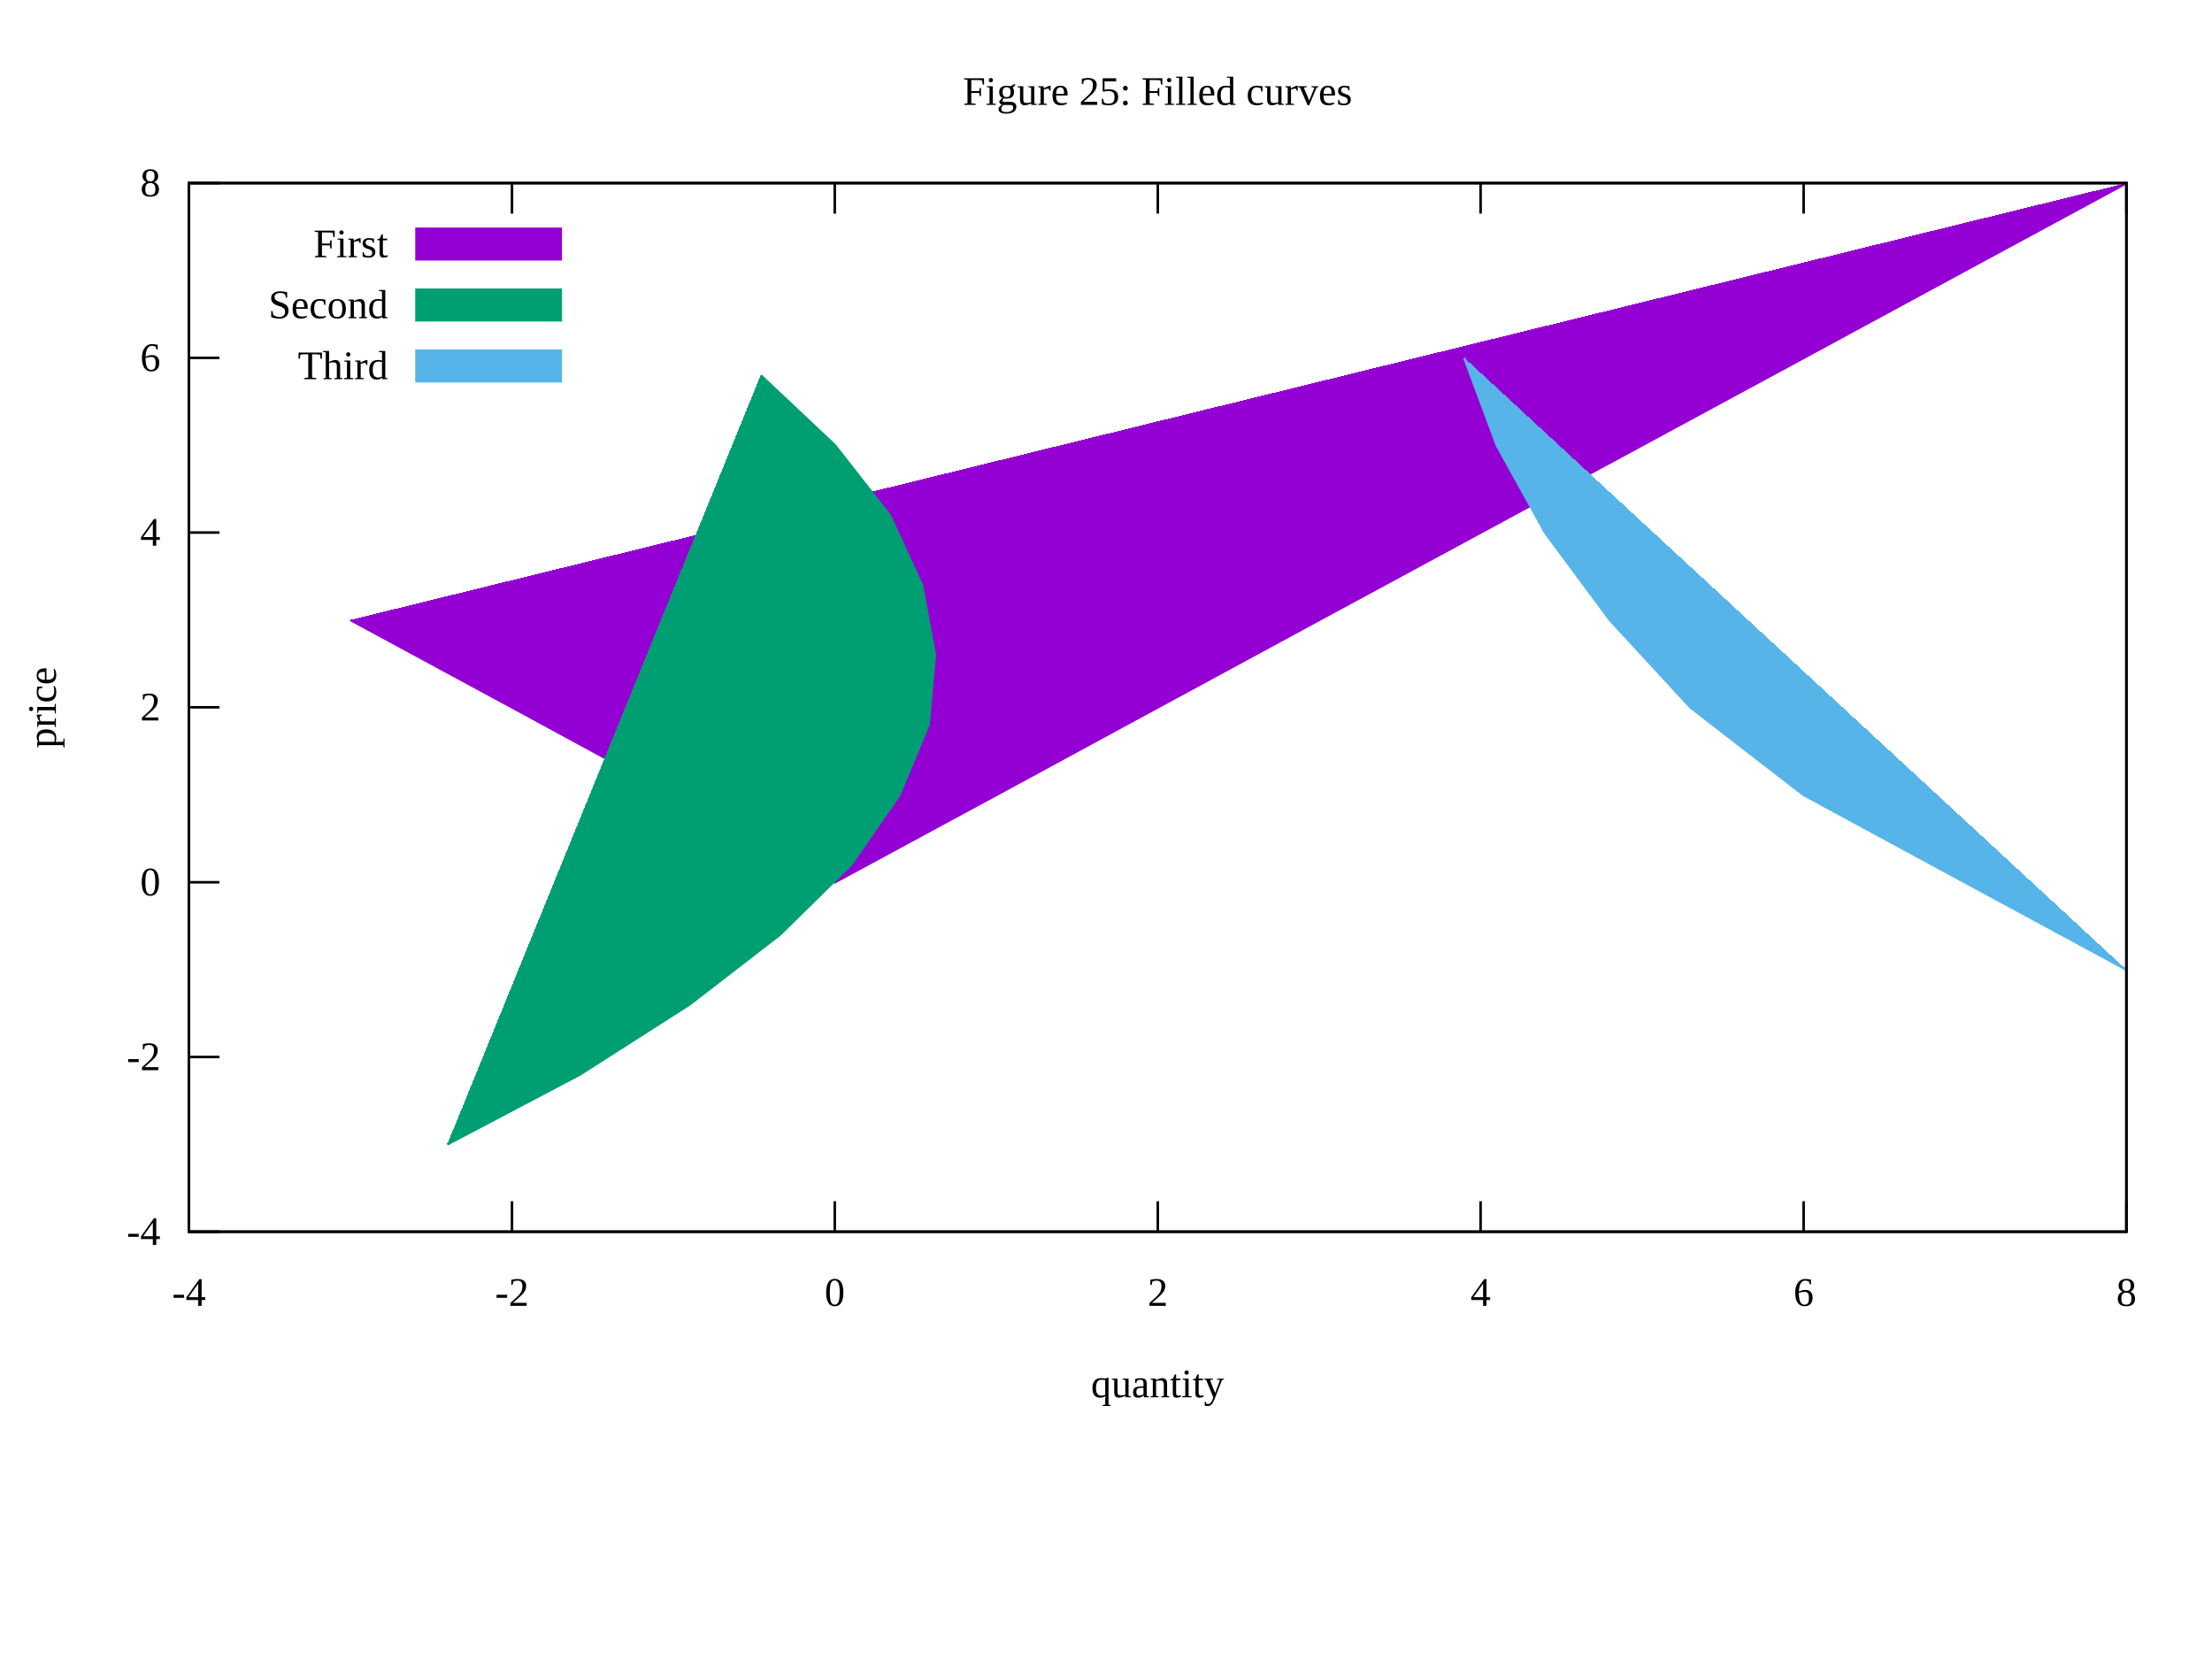
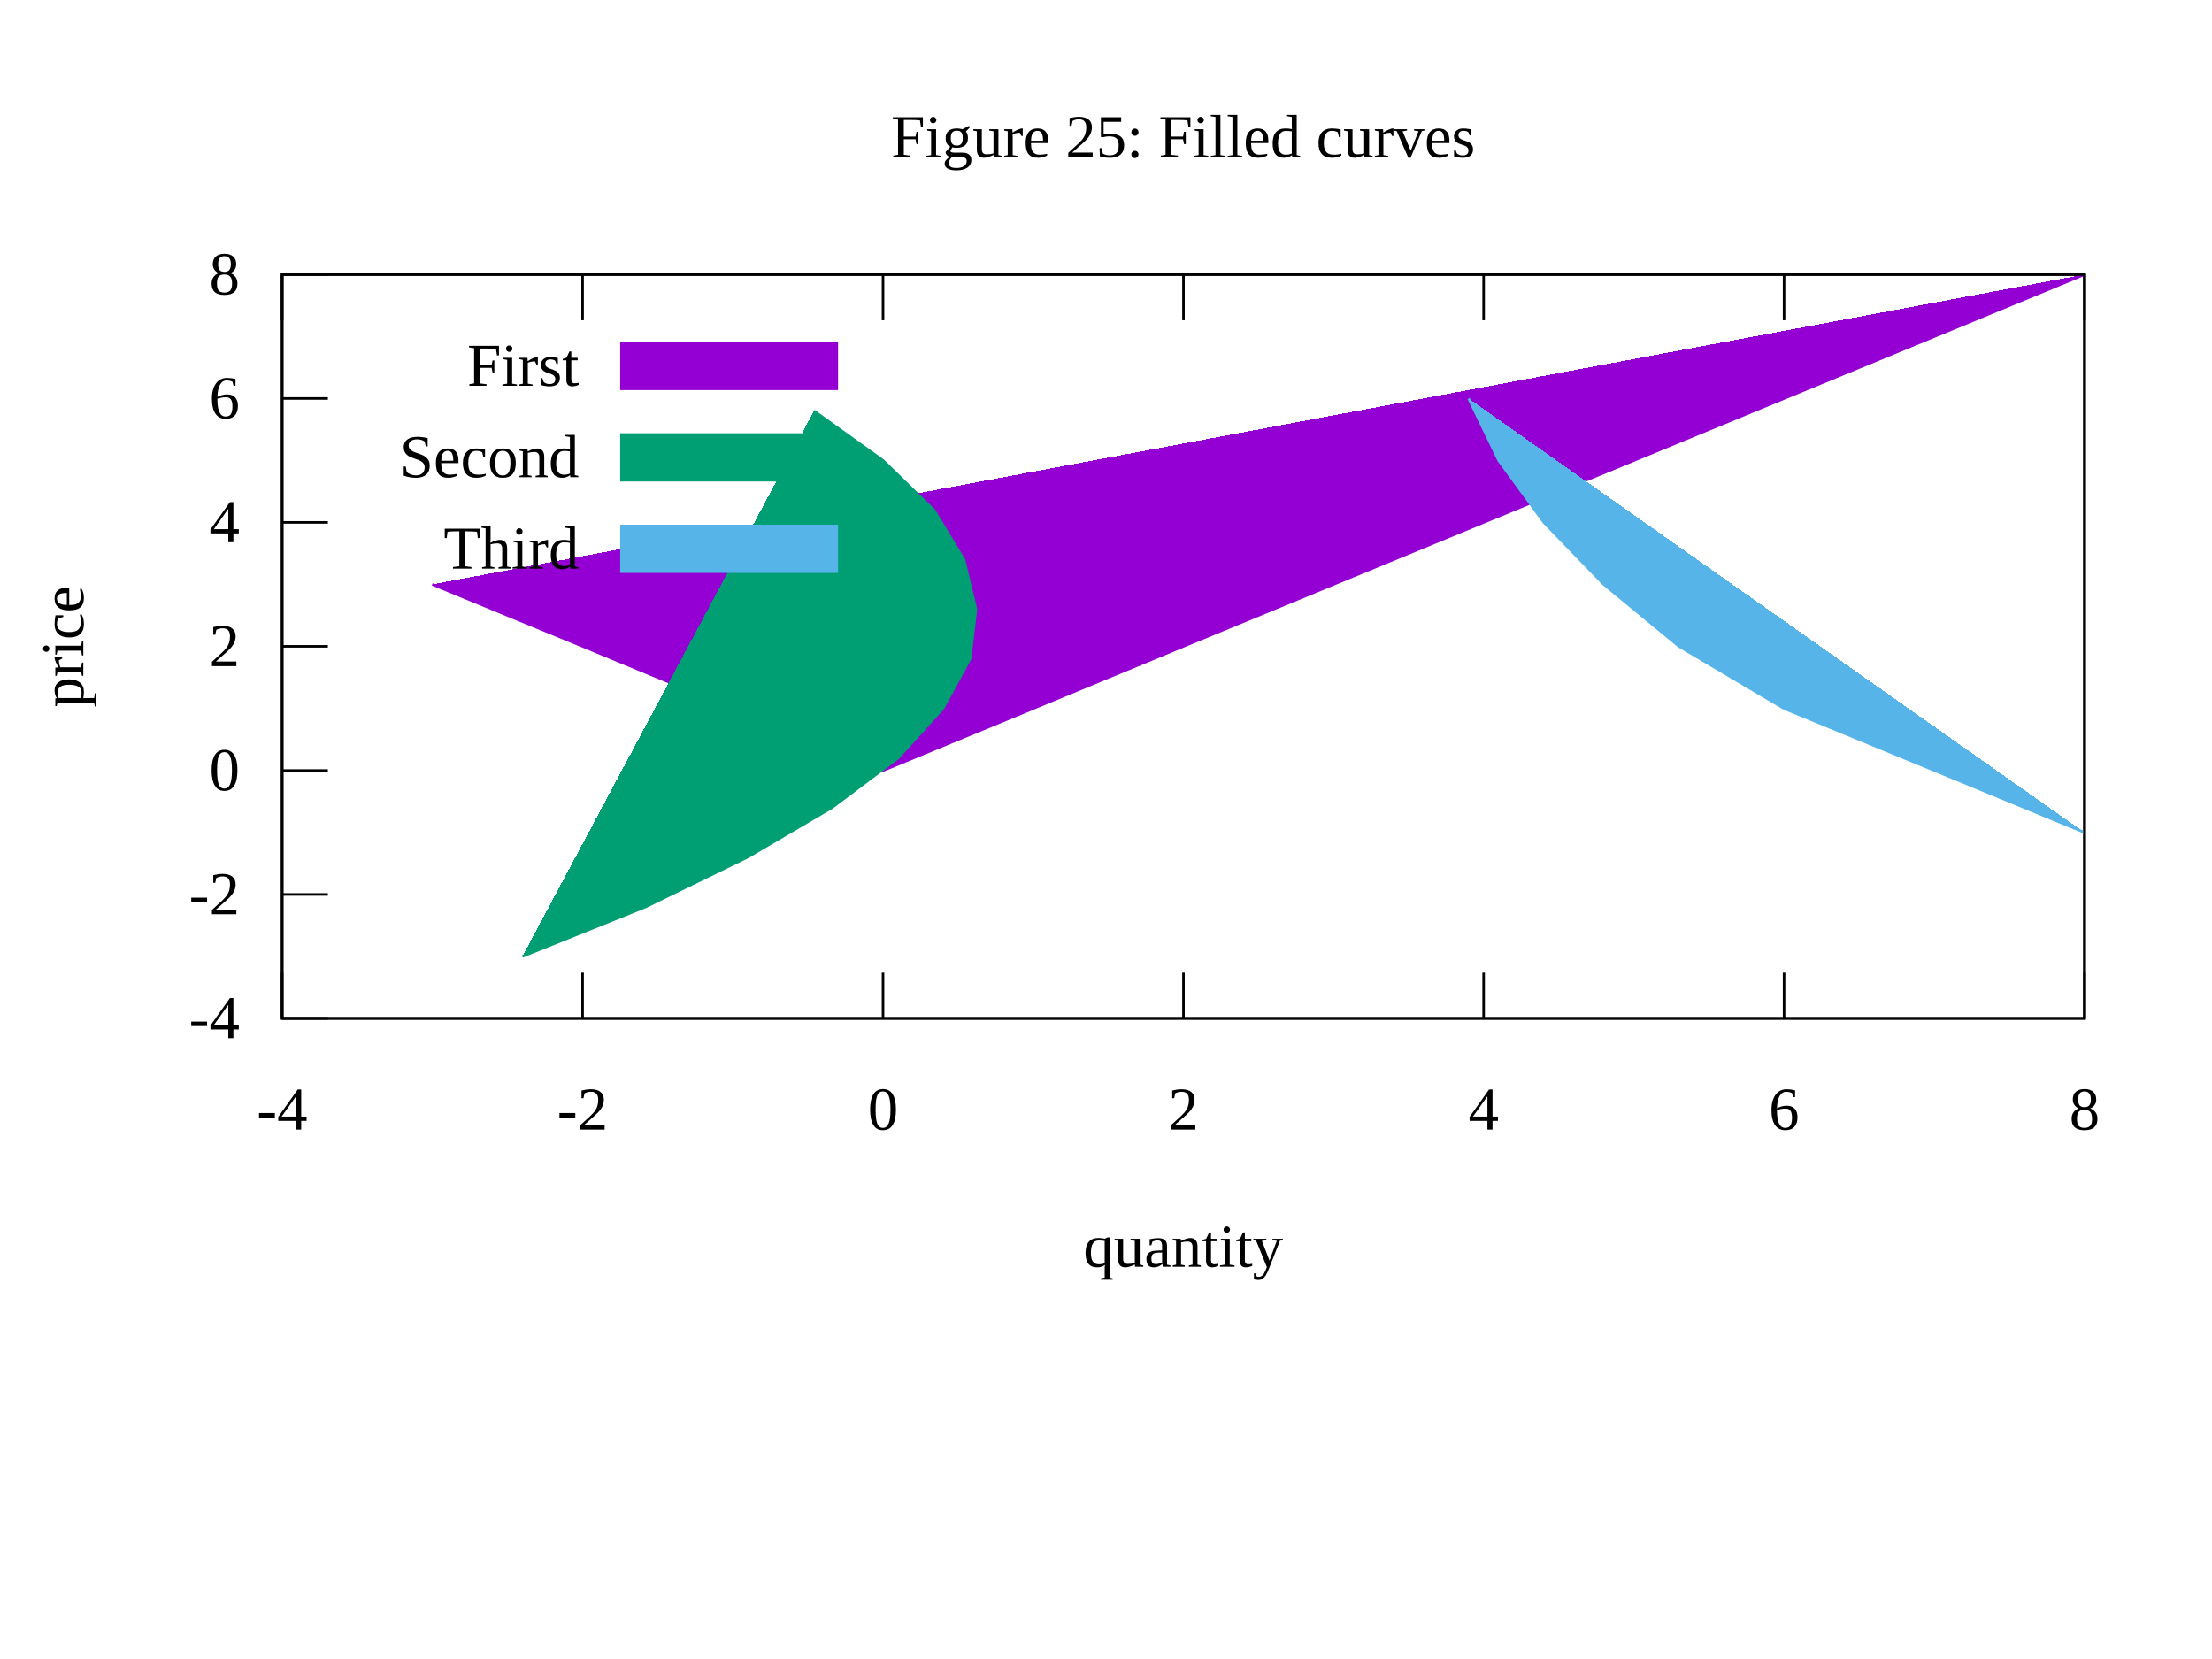
<svg xmlns="http://www.w3.org/2000/svg" xmlns:xlink="http://www.w3.org/1999/xlink" width="871" height="653" viewBox="0 0 871 653">
  <g id="gnuplot_canvas">
    <rect x="0" y="0" width="871" height="653" fill="none" />
    <defs>
      <circle id="gpDot" r="0.5" stroke-width="0.5" />
-       <path id="gpPt0" stroke-width="0.167" stroke="currentColor" d="M-1,0 h2 M0,-1 v2" />
-       <path id="gpPt1" stroke-width="0.167" stroke="currentColor" d="M-1,-1 L1,1 M1,-1 L-1,1" />
-       <path id="gpPt2" stroke-width="0.167" stroke="currentColor" d="M-1,0 L1,0 M0,-1 L0,1 M-1,-1 L1,1 M-1,1 L1,-1" />
-       <rect id="gpPt3" stroke-width="0.167" stroke="currentColor" x="-1" y="-1" width="2" height="2" />
-       <rect id="gpPt4" stroke-width="0.167" stroke="currentColor" fill="currentColor" x="-1" y="-1" width="2" height="2" />
-       <circle id="gpPt5" stroke-width="0.167" stroke="currentColor" cx="0" cy="0" r="1" />
+       <path id="gpPt0" stroke-width="0.111" stroke="currentColor" d="M-1,0 h2 M0,-1 v2" />
+       <path id="gpPt1" stroke-width="0.111" stroke="currentColor" d="M-1,-1 L1,1 M1,-1 L-1,1" />
+       <path id="gpPt2" stroke-width="0.111" stroke="currentColor" d="M-1,0 L1,0 M0,-1 L0,1 M-1,-1 L1,1 M-1,1 L1,-1" />
+       <rect id="gpPt3" stroke-width="0.111" stroke="currentColor" x="-1" y="-1" width="2" height="2" />
+       <rect id="gpPt4" stroke-width="0.111" stroke="currentColor" fill="currentColor" x="-1" y="-1" width="2" height="2" />
+       <circle id="gpPt5" stroke-width="0.111" stroke="currentColor" cx="0" cy="0" r="1" />
      <use xlink:href="#gpPt5" id="gpPt6" fill="currentColor" stroke="none" />
-       <path id="gpPt7" stroke-width="0.167" stroke="currentColor" d="M0,-1.33 L-1.33,0.67 L1.33,0.67 z" />
+       <path id="gpPt7" stroke-width="0.111" stroke="currentColor" d="M0,-1.33 L-1.33,0.67 L1.33,0.67 z" />
      <use xlink:href="#gpPt7" id="gpPt8" fill="currentColor" stroke="none" />
      <use xlink:href="#gpPt7" id="gpPt9" stroke="currentColor" transform="rotate(180)" />
      <use xlink:href="#gpPt9" id="gpPt10" fill="currentColor" stroke="none" />
      <use xlink:href="#gpPt3" id="gpPt11" stroke="currentColor" transform="rotate(45)" />
      <use xlink:href="#gpPt11" id="gpPt12" fill="currentColor" stroke="none" />
-       <path id="gpPt13" stroke-width="0.167" stroke="currentColor" d="M0,1.330 L1.265,0.411 L0.782,-1.067 L-0.782,-1.076 L-1.265,0.411 z" />
+       <path id="gpPt13" stroke-width="0.111" stroke="currentColor" d="M0,1.330 L1.265,0.411 L0.782,-1.067 L-0.782,-1.076 L-1.265,0.411 z" />
      <use xlink:href="#gpPt13" id="gpPt14" fill="currentColor" stroke="none" />
      <filter id="textbox" filterUnits="objectBoundingBox" x="0" y="0" height="1" width="1">
        <feFlood flood-color="white" flood-opacity="1" result="bgnd" />
        <feComposite in="SourceGraphic" in2="bgnd" operator="atop" />
      </filter>
      <filter id="greybox" filterUnits="objectBoundingBox" x="0" y="0" height="1" width="1">
        <feFlood flood-color="lightgrey" flood-opacity="1" result="grey" />
        <feComposite in="SourceGraphic" in2="grey" operator="atop" />
      </filter>
    </defs>
    <g fill="none" color="white" stroke="currentColor" stroke-width="1.00" stroke-linecap="butt" stroke-linejoin="miter">
</g>
    <g fill="none" color="black" stroke="currentColor" stroke-width="1.00" stroke-linecap="butt" stroke-linejoin="miter">
-       <path stroke="black" d="M74.4,485.0 L86.4,485.0  " />
-       <g transform="translate(63.2,490.2)" stroke="none" fill="black" font-family="Times New Roman" font-size="16.00" text-anchor="end">
+       <path stroke="black" d="M111.1,401.0 L129.1,401.0  " />
+       <g transform="translate(94.4,408.8)" stroke="none" fill="black" font-family="Times New Roman" font-size="24.00" text-anchor="end">
        <text>
          <tspan font-family="Times New Roman">-4</tspan>
        </text>
      </g>
    </g>
    <g fill="none" color="black" stroke="currentColor" stroke-width="1.00" stroke-linecap="butt" stroke-linejoin="miter">
-       <path stroke="black" d="M74.4,416.2 L86.4,416.2  " />
-       <g transform="translate(63.2,421.4)" stroke="none" fill="black" font-family="Times New Roman" font-size="16.00" text-anchor="end">
+       <path stroke="black" d="M111.1,352.2 L129.1,352.2  " />
+       <g transform="translate(94.4,360.0)" stroke="none" fill="black" font-family="Times New Roman" font-size="24.00" text-anchor="end">
        <text>
          <tspan font-family="Times New Roman">-2</tspan>
        </text>
      </g>
    </g>
    <g fill="none" color="black" stroke="currentColor" stroke-width="1.00" stroke-linecap="butt" stroke-linejoin="miter">
-       <path stroke="black" d="M74.4,347.4 L86.4,347.4  " />
-       <g transform="translate(63.2,352.6)" stroke="none" fill="black" font-family="Times New Roman" font-size="16.00" text-anchor="end">
+       <path stroke="black" d="M111.1,303.4 L129.1,303.4  " />
+       <g transform="translate(94.4,311.2)" stroke="none" fill="black" font-family="Times New Roman" font-size="24.00" text-anchor="end">
        <text>
          <tspan font-family="Times New Roman"> 0</tspan>
        </text>
      </g>
    </g>
    <g fill="none" color="black" stroke="currentColor" stroke-width="1.00" stroke-linecap="butt" stroke-linejoin="miter">
-       <path stroke="black" d="M74.4,278.5 L86.4,278.5  " />
-       <g transform="translate(63.2,283.7)" stroke="none" fill="black" font-family="Times New Roman" font-size="16.00" text-anchor="end">
+       <path stroke="black" d="M111.1,254.5 L129.1,254.5  " />
+       <g transform="translate(94.4,262.3)" stroke="none" fill="black" font-family="Times New Roman" font-size="24.00" text-anchor="end">
        <text>
          <tspan font-family="Times New Roman"> 2</tspan>
        </text>
      </g>
    </g>
    <g fill="none" color="black" stroke="currentColor" stroke-width="1.00" stroke-linecap="butt" stroke-linejoin="miter">
-       <path stroke="black" d="M74.4,209.7 L86.4,209.7  " />
-       <g transform="translate(63.2,214.9)" stroke="none" fill="black" font-family="Times New Roman" font-size="16.00" text-anchor="end">
+       <path stroke="black" d="M111.1,205.7 L129.1,205.7  " />
+       <g transform="translate(94.4,213.5)" stroke="none" fill="black" font-family="Times New Roman" font-size="24.00" text-anchor="end">
        <text>
          <tspan font-family="Times New Roman"> 4</tspan>
        </text>
      </g>
    </g>
    <g fill="none" color="black" stroke="currentColor" stroke-width="1.00" stroke-linecap="butt" stroke-linejoin="miter">
-       <path stroke="black" d="M74.4,140.9 L86.4,140.9  " />
-       <g transform="translate(63.2,146.1)" stroke="none" fill="black" font-family="Times New Roman" font-size="16.00" text-anchor="end">
+       <path stroke="black" d="M111.1,156.9 L129.1,156.9  " />
+       <g transform="translate(94.4,164.7)" stroke="none" fill="black" font-family="Times New Roman" font-size="24.00" text-anchor="end">
        <text>
          <tspan font-family="Times New Roman"> 6</tspan>
        </text>
      </g>
    </g>
    <g fill="none" color="black" stroke="currentColor" stroke-width="1.00" stroke-linecap="butt" stroke-linejoin="miter">
-       <path stroke="black" d="M74.4,72.1 L86.4,72.1  " />
-       <g transform="translate(63.2,77.3)" stroke="none" fill="black" font-family="Times New Roman" font-size="16.00" text-anchor="end">
+       <path stroke="black" d="M111.1,108.1 L129.1,108.1  " />
+       <g transform="translate(94.4,115.9)" stroke="none" fill="black" font-family="Times New Roman" font-size="24.00" text-anchor="end">
        <text>
          <tspan font-family="Times New Roman"> 8</tspan>
        </text>
      </g>
    </g>
    <g fill="none" color="black" stroke="currentColor" stroke-width="1.00" stroke-linecap="butt" stroke-linejoin="miter">
-       <path stroke="black" d="M74.4,485.0 L74.4,473.0 M74.4,72.1 L74.4,84.1  " />
-       <g transform="translate(74.4,514.2)" stroke="none" fill="black" font-family="Times New Roman" font-size="16.00" text-anchor="middle">
+       <path stroke="black" d="M111.1,401.0 L111.1,383.0 M111.1,108.1 L111.1,126.1  " />
+       <g transform="translate(111.1,444.8)" stroke="none" fill="black" font-family="Times New Roman" font-size="24.00" text-anchor="middle">
        <text>
          <tspan font-family="Times New Roman">-4</tspan>
        </text>
      </g>
    </g>
    <g fill="none" color="black" stroke="currentColor" stroke-width="1.00" stroke-linecap="butt" stroke-linejoin="miter">
-       <path stroke="black" d="M201.6,485.0 L201.6,473.0 M201.6,72.1 L201.6,84.1  " />
-       <g transform="translate(201.6,514.2)" stroke="none" fill="black" font-family="Times New Roman" font-size="16.00" text-anchor="middle">
+       <path stroke="black" d="M229.4,401.0 L229.4,383.0 M229.4,108.1 L229.4,126.1  " />
+       <g transform="translate(229.4,444.8)" stroke="none" fill="black" font-family="Times New Roman" font-size="24.00" text-anchor="middle">
        <text>
          <tspan font-family="Times New Roman">-2</tspan>
        </text>
      </g>
    </g>
    <g fill="none" color="black" stroke="currentColor" stroke-width="1.00" stroke-linecap="butt" stroke-linejoin="miter">
-       <path stroke="black" d="M328.7,485.0 L328.7,473.0 M328.7,72.1 L328.7,84.1  " />
-       <g transform="translate(328.7,514.2)" stroke="none" fill="black" font-family="Times New Roman" font-size="16.00" text-anchor="middle">
+       <path stroke="black" d="M347.7,401.0 L347.7,383.0 M347.7,108.1 L347.7,126.1  " />
+       <g transform="translate(347.7,444.8)" stroke="none" fill="black" font-family="Times New Roman" font-size="24.00" text-anchor="middle">
        <text>
          <tspan font-family="Times New Roman"> 0</tspan>
        </text>
      </g>
    </g>
    <g fill="none" color="black" stroke="currentColor" stroke-width="1.00" stroke-linecap="butt" stroke-linejoin="miter">
-       <path stroke="black" d="M455.9,485.0 L455.9,473.0 M455.9,72.1 L455.9,84.1  " />
-       <g transform="translate(455.9,514.2)" stroke="none" fill="black" font-family="Times New Roman" font-size="16.00" text-anchor="middle">
+       <path stroke="black" d="M466.0,401.0 L466.0,383.0 M466.0,108.1 L466.0,126.1  " />
+       <g transform="translate(466.0,444.8)" stroke="none" fill="black" font-family="Times New Roman" font-size="24.00" text-anchor="middle">
        <text>
          <tspan font-family="Times New Roman"> 2</tspan>
        </text>
      </g>
    </g>
    <g fill="none" color="black" stroke="currentColor" stroke-width="1.00" stroke-linecap="butt" stroke-linejoin="miter">
-       <path stroke="black" d="M583.0,485.0 L583.0,473.0 M583.0,72.1 L583.0,84.1  " />
-       <g transform="translate(583.0,514.2)" stroke="none" fill="black" font-family="Times New Roman" font-size="16.00" text-anchor="middle">
+       <path stroke="black" d="M584.2,401.0 L584.2,383.0 M584.2,108.1 L584.2,126.1  " />
+       <g transform="translate(584.2,444.8)" stroke="none" fill="black" font-family="Times New Roman" font-size="24.00" text-anchor="middle">
        <text>
          <tspan font-family="Times New Roman"> 4</tspan>
        </text>
      </g>
    </g>
    <g fill="none" color="black" stroke="currentColor" stroke-width="1.00" stroke-linecap="butt" stroke-linejoin="miter">
-       <path stroke="black" d="M710.2,485.0 L710.2,473.0 M710.2,72.1 L710.2,84.1  " />
-       <g transform="translate(710.2,514.2)" stroke="none" fill="black" font-family="Times New Roman" font-size="16.00" text-anchor="middle">
+       <path stroke="black" d="M702.5,401.0 L702.5,383.0 M702.5,108.1 L702.5,126.1  " />
+       <g transform="translate(702.5,444.8)" stroke="none" fill="black" font-family="Times New Roman" font-size="24.00" text-anchor="middle">
        <text>
          <tspan font-family="Times New Roman"> 6</tspan>
        </text>
      </g>
    </g>
    <g fill="none" color="black" stroke="currentColor" stroke-width="1.00" stroke-linecap="butt" stroke-linejoin="miter">
-       <path stroke="black" d="M837.3,485.0 L837.3,473.0 M837.3,72.1 L837.3,84.1  " />
-       <g transform="translate(837.3,514.2)" stroke="none" fill="black" font-family="Times New Roman" font-size="16.00" text-anchor="middle">
+       <path stroke="black" d="M820.8,401.0 L820.8,383.0 M820.8,108.1 L820.8,126.1  " />
+       <g transform="translate(820.8,444.8)" stroke="none" fill="black" font-family="Times New Roman" font-size="24.00" text-anchor="middle">
        <text>
          <tspan font-family="Times New Roman"> 8</tspan>
        </text>
      </g>
    </g>
    <g fill="none" color="black" stroke="currentColor" stroke-width="1.00" stroke-linecap="butt" stroke-linejoin="miter">
</g>
    <g fill="none" color="black" stroke="currentColor" stroke-width="1.00" stroke-linecap="butt" stroke-linejoin="miter">
-       <path stroke="black" d="M74.4,72.1 L74.4,485.0 L837.3,485.0 L837.3,72.1 L74.4,72.1 Z  " />
-     </g>
-     <g fill="none" color="black" stroke="currentColor" stroke-width="1.00" stroke-linecap="butt" stroke-linejoin="miter">
-       <g transform="translate(22.0,278.6) rotate(270)" stroke="none" fill="black" font-family="Times New Roman" font-size="16.00" text-anchor="middle">
+       <path stroke="black" d="M111.1,108.1 L111.1,401.0 L820.8,401.0 L820.8,108.1 L111.1,108.1 Z  " />
+     </g>
+     <g fill="none" color="black" stroke="currentColor" stroke-width="1.00" stroke-linecap="butt" stroke-linejoin="miter">
+       <g transform="translate(32.8,254.6) rotate(270)" stroke="none" fill="black" font-family="Times New Roman" font-size="24.00" text-anchor="middle">
        <text>
          <tspan font-family="Times New Roman">price</tspan>
        </text>
      </g>
    </g>
    <g fill="none" color="black" stroke="currentColor" stroke-width="1.00" stroke-linecap="butt" stroke-linejoin="miter">
-       <g transform="translate(455.8,550.2)" stroke="none" fill="black" font-family="Times New Roman" font-size="16.00" text-anchor="middle">
+       <g transform="translate(465.9,498.8)" stroke="none" fill="black" font-family="Times New Roman" font-size="24.00" text-anchor="middle">
        <text>
          <tspan font-family="Times New Roman">quantity</tspan>
        </text>
      </g>
    </g>
    <g fill="none" color="black" stroke="currentColor" stroke-width="1.00" stroke-linecap="butt" stroke-linejoin="miter">
-       <g transform="translate(455.8,41.3)" stroke="none" fill="black" font-family="Times New Roman" font-size="16.00" text-anchor="middle">
+       <g transform="translate(465.9,61.9)" stroke="none" fill="black" font-family="Times New Roman" font-size="24.00" text-anchor="middle">
        <text>
          <tspan font-family="Times New Roman">Figure 25: Filled curves</tspan>
        </text>
      </g>
    </g>
    <g id="gnuplot_plot_1">
      <g fill="none" color="black" stroke="currentColor" stroke-width="1.00" stroke-linecap="butt" stroke-linejoin="miter">
-         <g transform="translate(152.8,101.3)" stroke="none" fill="black" font-family="Times New Roman" font-size="16.00" text-anchor="end">
+         <g transform="translate(228.0,151.9)" stroke="none" fill="black" font-family="Times New Roman" font-size="24.00" text-anchor="end">
          <text>
            <tspan font-family="Times New Roman">First</tspan>
          </text>
        </g>
      </g>
      <g fill="none" color="black" stroke="currentColor" stroke-width="1.00" stroke-linecap="butt" stroke-linejoin="miter">
        <g stroke="none" shape-rendering="crispEdges">
-           <polygon fill="rgb(148,   0, 211)" points="164.0,102.1 220.8,102.1 220.8,90.1 164.0,90.1 " />
-         </g>
-         <path stroke="rgb(148,   0, 211)" d="M164.0,102.1 L220.8,102.1 L220.8,90.1 L164.0,90.1 L164.0,102.1 Z  " />
-       </g>
-       <g fill="none" color="black" stroke="currentColor" stroke-width="1.00" stroke-linecap="butt" stroke-linejoin="miter">
-         <g stroke="none" shape-rendering="crispEdges">
-           <polygon fill="rgb(148,   0, 211)" points="138.0,244.1 201.6,278.5 265.1,313.0 328.7,347.4 392.3,313.0 455.9,278.5 519.4,244.1 583.0,209.7 646.6,175.3 710.2,140.9 773.7,106.5 837.3,72.1 " />
-           <polygon fill="rgb(148,   0, 211)" points="138.0,244.1 " />
-         </g>
-         <path stroke="rgb(148,   0, 211)" d="M138.0,244.1 L201.6,278.5 L265.1,313.0 L328.7,347.4 L392.3,313.0 L455.9,278.5 L519.4,244.1 L583.0,209.7   L646.6,175.3 L710.2,140.9 L773.7,106.5 L837.3,72.1 M138.0,244.1  " />
+           <polygon fill="rgb(148,   0, 211)" points="244.7,153.1 329.5,153.1 329.5,135.1 244.7,135.1 " />
+         </g>
+         <path stroke="rgb(148,   0, 211)" d="M244.7,153.1 L329.5,153.1 L329.5,135.1 L244.7,135.1 L244.7,153.1 Z  " />
+       </g>
+       <g fill="none" color="black" stroke="currentColor" stroke-width="1.00" stroke-linecap="butt" stroke-linejoin="miter">
+         <g stroke="none" shape-rendering="crispEdges">
+           <polygon fill="rgb(148,   0, 211)" points="170.2,230.1 229.4,254.5 288.5,279.0 347.7,303.4 406.8,279.0 466.0,254.5 525.1,230.1 584.2,205.7 643.4,181.3 702.5,156.9 761.7,132.5 820.8,108.1 " />
+           <polygon fill="rgb(148,   0, 211)" points="170.2,230.1 " />
+         </g>
+         <path stroke="rgb(148,   0, 211)" d="M170.2,230.1 L229.4,254.5 L288.5,279.0 L347.7,303.4 L406.8,279.0 L466.0,254.5 L525.1,230.1 L584.2,205.7   L643.4,181.3 L702.5,156.9 L761.7,132.5 L820.8,108.1 M170.2,230.1  " />
      </g>
    </g>
    <g id="gnuplot_plot_2">
      <g fill="none" color="black" stroke="currentColor" stroke-width="1.00" stroke-linecap="butt" stroke-linejoin="miter">
-         <g transform="translate(152.8,125.3)" stroke="none" fill="black" font-family="Times New Roman" font-size="16.00" text-anchor="end">
+         <g transform="translate(228.0,187.9)" stroke="none" fill="black" font-family="Times New Roman" font-size="24.00" text-anchor="end">
          <text>
            <tspan font-family="Times New Roman">Second</tspan>
          </text>
        </g>
      </g>
      <g fill="none" color="black" stroke="currentColor" stroke-width="1.00" stroke-linecap="butt" stroke-linejoin="miter">
        <g stroke="none" shape-rendering="crispEdges">
-           <polygon fill="rgb(  0, 158, 115)" points="164.0,126.1 220.8,126.1 220.8,114.1 164.0,114.1 " />
-         </g>
-         <path stroke="rgb(  0, 158, 115)" d="M164.0,126.1 L220.8,126.1 L220.8,114.1 L164.0,114.1 L164.0,126.1 Z  " />
-       </g>
-       <g fill="none" color="black" stroke="currentColor" stroke-width="1.00" stroke-linecap="butt" stroke-linejoin="miter">
-         <g stroke="none" shape-rendering="crispEdges">
-           <polygon fill="rgb(  0, 158, 115)" points="176.1,450.6 228.3,423.1 271.5,395.5 307.1,368.0 335.1,340.5 354.1,313.0 365.6,285.4 368.1,257.9 363.0,230.4 350.3,202.9 328.7,175.3 299.5,147.8 " />
-           <polygon fill="rgb(  0, 158, 115)" points="176.1,450.6 " />
-         </g>
-         <path stroke="rgb(  0, 158, 115)" d="M176.1,450.6 L228.3,423.1 L271.5,395.5 L307.1,368.0 L335.1,340.5 L354.1,313.0 L365.6,285.4 L368.1,257.9   L363.0,230.4 L350.3,202.9 L328.7,175.3 L299.5,147.8 M176.1,450.6  " />
+           <polygon fill="rgb(  0, 158, 115)" points="244.7,189.1 329.5,189.1 329.5,171.1 244.7,171.1 " />
+         </g>
+         <path stroke="rgb(  0, 158, 115)" d="M244.7,189.1 L329.5,189.1 L329.5,171.1 L244.7,171.1 L244.7,189.1 Z  " />
+       </g>
+       <g fill="none" color="black" stroke="currentColor" stroke-width="1.00" stroke-linecap="butt" stroke-linejoin="miter">
+         <g stroke="none" shape-rendering="crispEdges">
+           <polygon fill="rgb(  0, 158, 115)" points="205.7,376.6 254.2,357.1 294.4,337.5 327.6,318.0 353.6,298.5 371.3,279.0 382.0,259.4 384.3,239.9 379.6,220.4 367.8,200.9 347.7,181.3 320.5,161.8 " />
+           <polygon fill="rgb(  0, 158, 115)" points="205.7,376.6 " />
+         </g>
+         <path stroke="rgb(  0, 158, 115)" d="M205.7,376.6 L254.2,357.1 L294.4,337.5 L327.6,318.0 L353.6,298.5 L371.3,279.0 L382.0,259.4 L384.3,239.9   L379.6,220.4 L367.8,200.9 L347.7,181.3 L320.5,161.8 M205.7,376.6  " />
      </g>
    </g>
    <g id="gnuplot_plot_3">
      <g fill="none" color="black" stroke="currentColor" stroke-width="1.00" stroke-linecap="butt" stroke-linejoin="miter">
-         <g transform="translate(152.8,149.3)" stroke="none" fill="black" font-family="Times New Roman" font-size="16.00" text-anchor="end">
+         <g transform="translate(228.0,223.9)" stroke="none" fill="black" font-family="Times New Roman" font-size="24.00" text-anchor="end">
          <text>
            <tspan font-family="Times New Roman">Third</tspan>
          </text>
        </g>
      </g>
      <g fill="none" color="black" stroke="currentColor" stroke-width="1.00" stroke-linecap="butt" stroke-linejoin="miter">
        <g stroke="none" shape-rendering="crispEdges">
-           <polygon fill="rgb( 86, 180, 233)" points="164.0,150.1 220.8,150.1 220.8,138.1 164.0,138.1 " />
-         </g>
-         <path stroke="rgb( 86, 180, 233)" d="M164.0,150.1 L220.8,150.1 L220.8,138.1 L164.0,138.1 L164.0,150.1 Z  " />
-       </g>
-       <g fill="none" color="black" stroke="currentColor" stroke-width="1.00" stroke-linecap="butt" stroke-linejoin="miter">
-         <g stroke="none" shape-rendering="crispEdges">
-           <polygon fill="rgb( 86, 180, 233)" points="837.3,381.8 773.7,347.4 710.2,313.0 665.6,278.5 633.9,244.1 608.4,209.7 589.4,175.3 576.6,140.9 " />
-           <polygon fill="rgb( 86, 180, 233)" points="837.3,381.8 " />
-         </g>
-         <path stroke="rgb( 86, 180, 233)" d="M837.3,381.8 L773.7,347.4 L710.2,313.0 L665.6,278.5 L633.9,244.1 L608.4,209.7 L589.4,175.3 L576.6,140.9   M837.3,381.8  " />
+           <polygon fill="rgb( 86, 180, 233)" points="244.7,225.1 329.5,225.1 329.5,207.1 244.7,207.1 " />
+         </g>
+         <path stroke="rgb( 86, 180, 233)" d="M244.7,225.1 L329.5,225.1 L329.5,207.1 L244.7,207.1 L244.7,225.1 Z  " />
+       </g>
+       <g fill="none" color="black" stroke="currentColor" stroke-width="1.00" stroke-linecap="butt" stroke-linejoin="miter">
+         <g stroke="none" shape-rendering="crispEdges">
+           <polygon fill="rgb( 86, 180, 233)" points="820.8,327.8 761.7,303.4 702.5,279.0 661.1,254.5 631.5,230.1 607.9,205.7 590.1,181.3 578.3,156.9 " />
+           <polygon fill="rgb( 86, 180, 233)" points="820.8,327.8 " />
+         </g>
+         <path stroke="rgb( 86, 180, 233)" d="M820.8,327.8 L761.7,303.4 L702.5,279.0 L661.1,254.5 L631.5,230.1 L607.9,205.7 L590.1,181.3 L578.3,156.9   M820.8,327.8  " />
      </g>
    </g>
    <g fill="none" color="white" stroke="rgb( 86, 180, 233)" stroke-width="2.00" stroke-linecap="butt" stroke-linejoin="miter">
</g>
    <g fill="none" color="black" stroke="currentColor" stroke-width="2.00" stroke-linecap="butt" stroke-linejoin="miter">
</g>
    <g fill="none" color="black" stroke="black" stroke-width="1.00" stroke-linecap="butt" stroke-linejoin="miter">
</g>
    <g fill="none" color="black" stroke="currentColor" stroke-width="1.00" stroke-linecap="butt" stroke-linejoin="miter">
-       <path stroke="black" d="M74.4,72.1 L74.4,485.0 L837.3,485.0 L837.3,72.1 L74.4,72.1 Z  " />
+       <path stroke="black" d="M111.1,108.1 L111.1,401.0 L820.8,401.0 L820.8,108.1 L111.1,108.1 Z  " />
    </g>
    <g fill="none" color="black" stroke="currentColor" stroke-width="1.00" stroke-linecap="butt" stroke-linejoin="miter">
</g>
  </g>
</svg>
